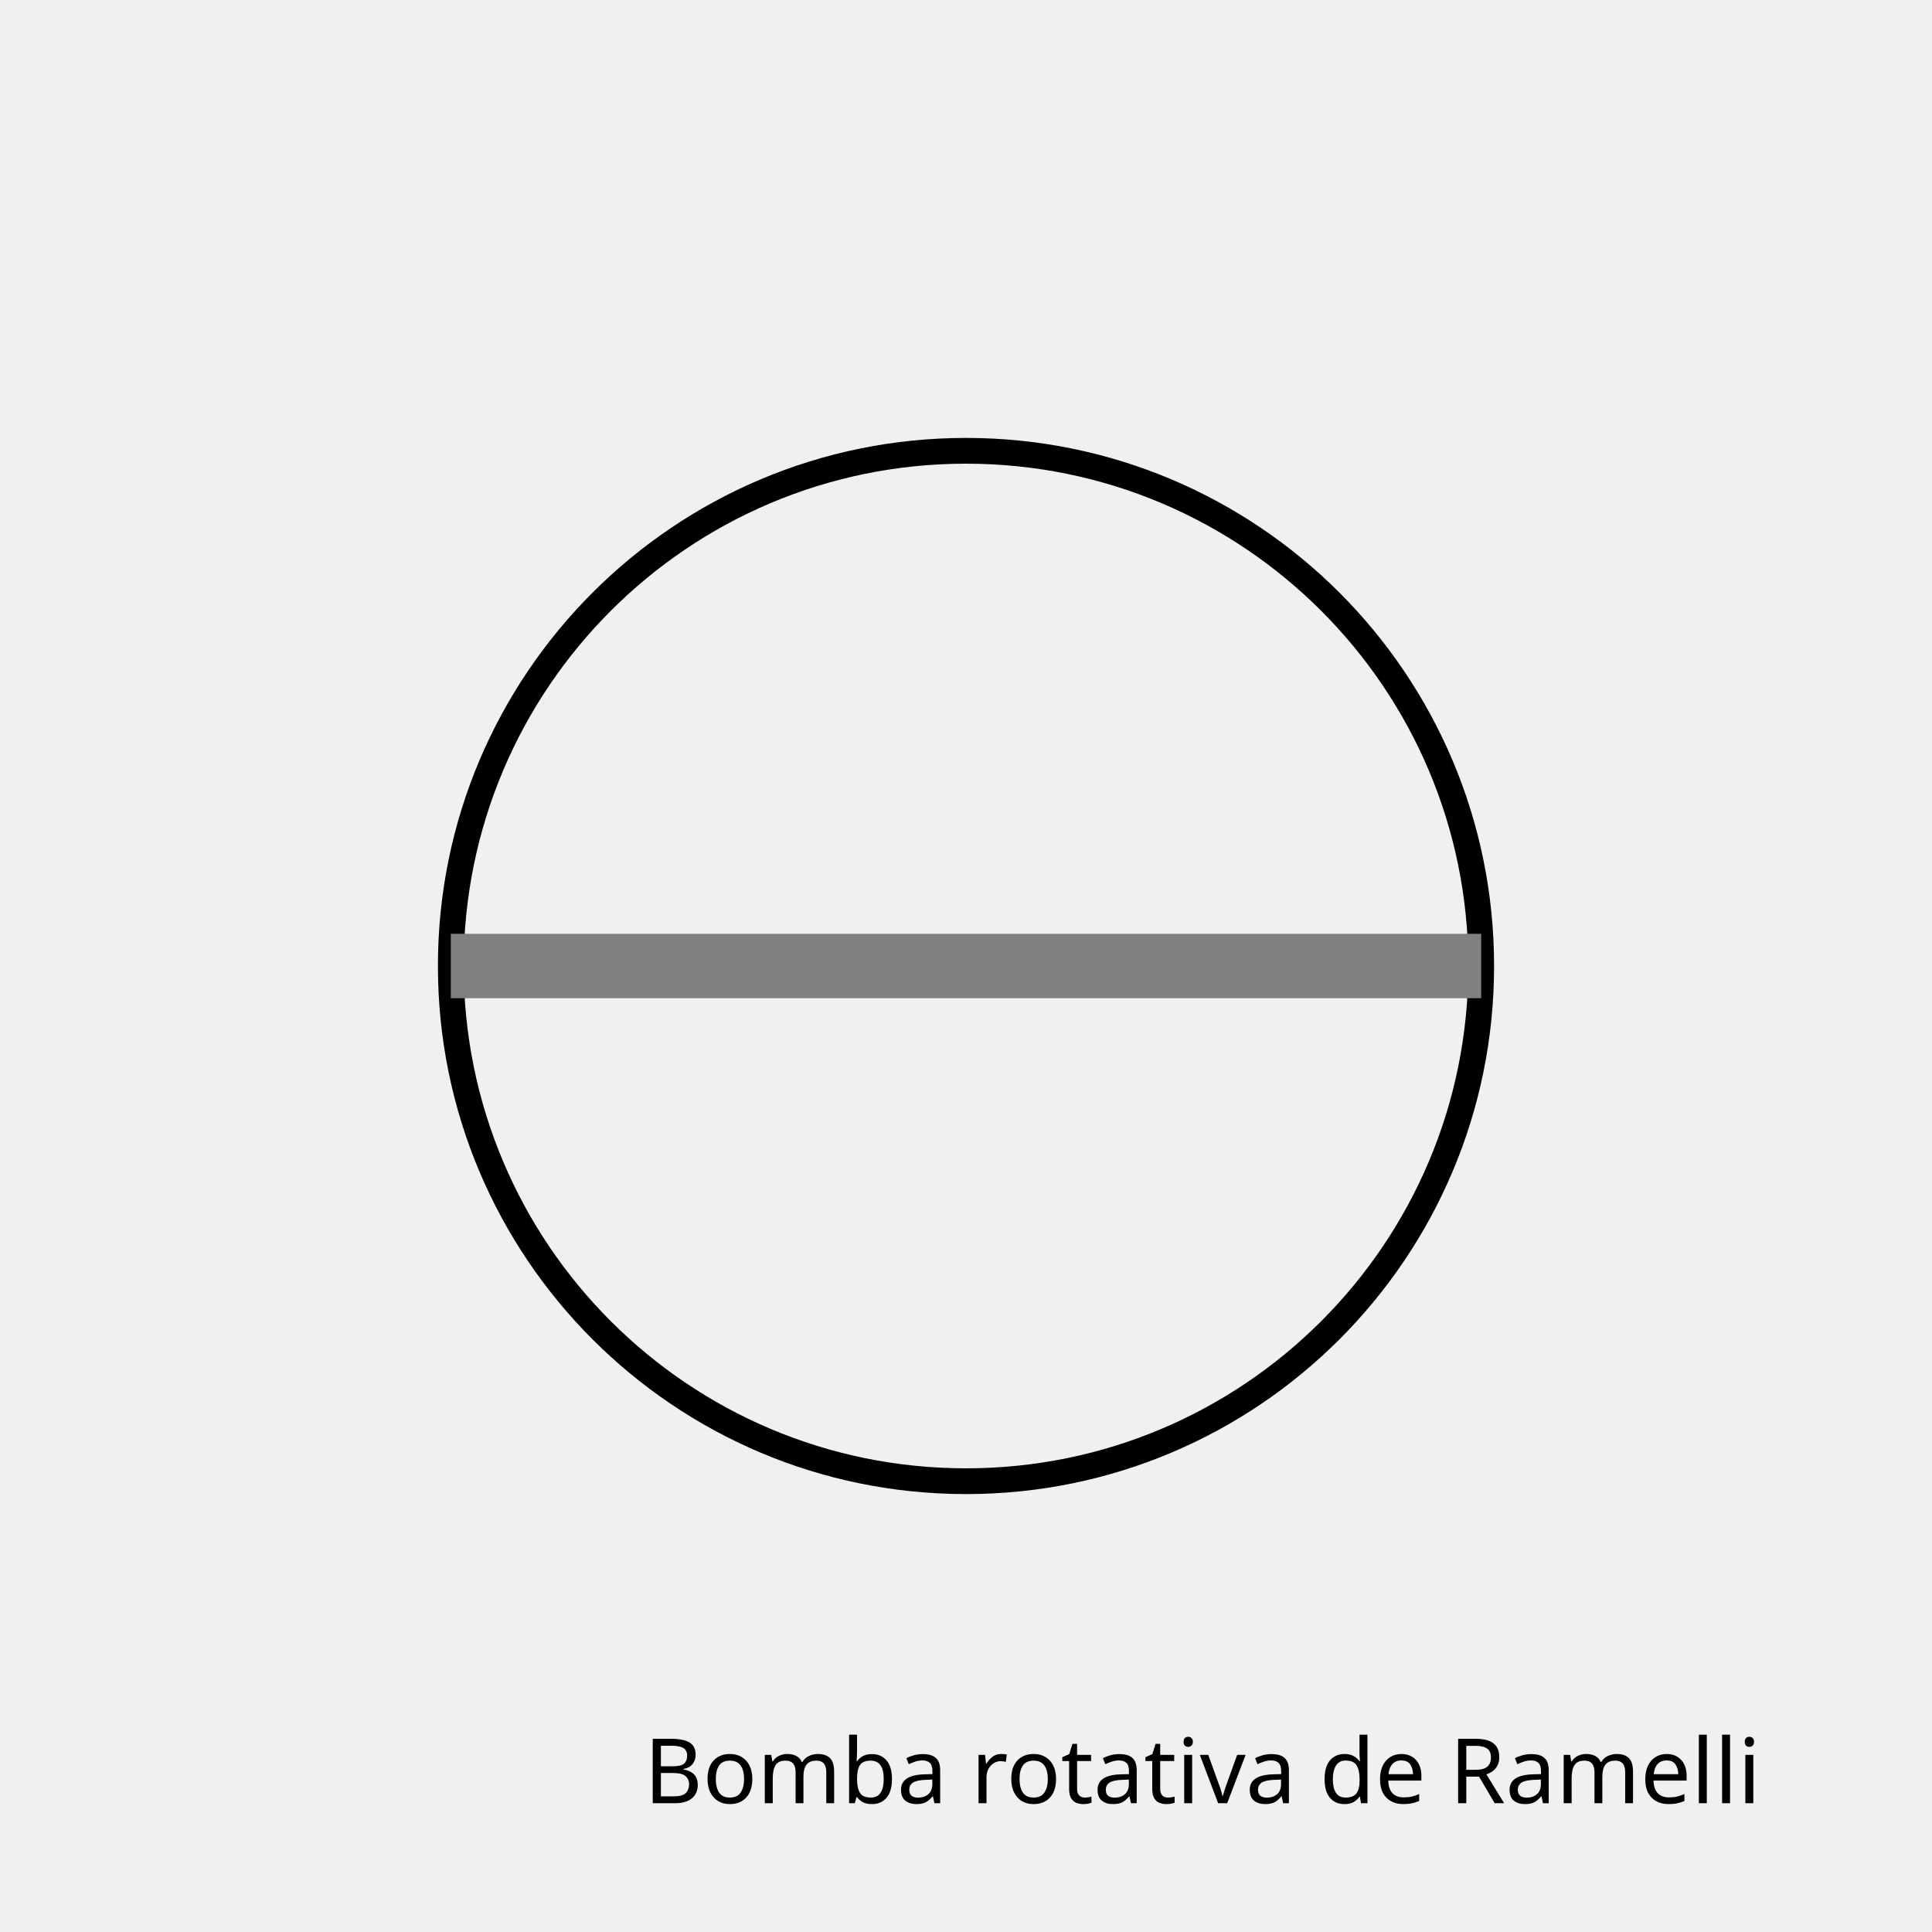
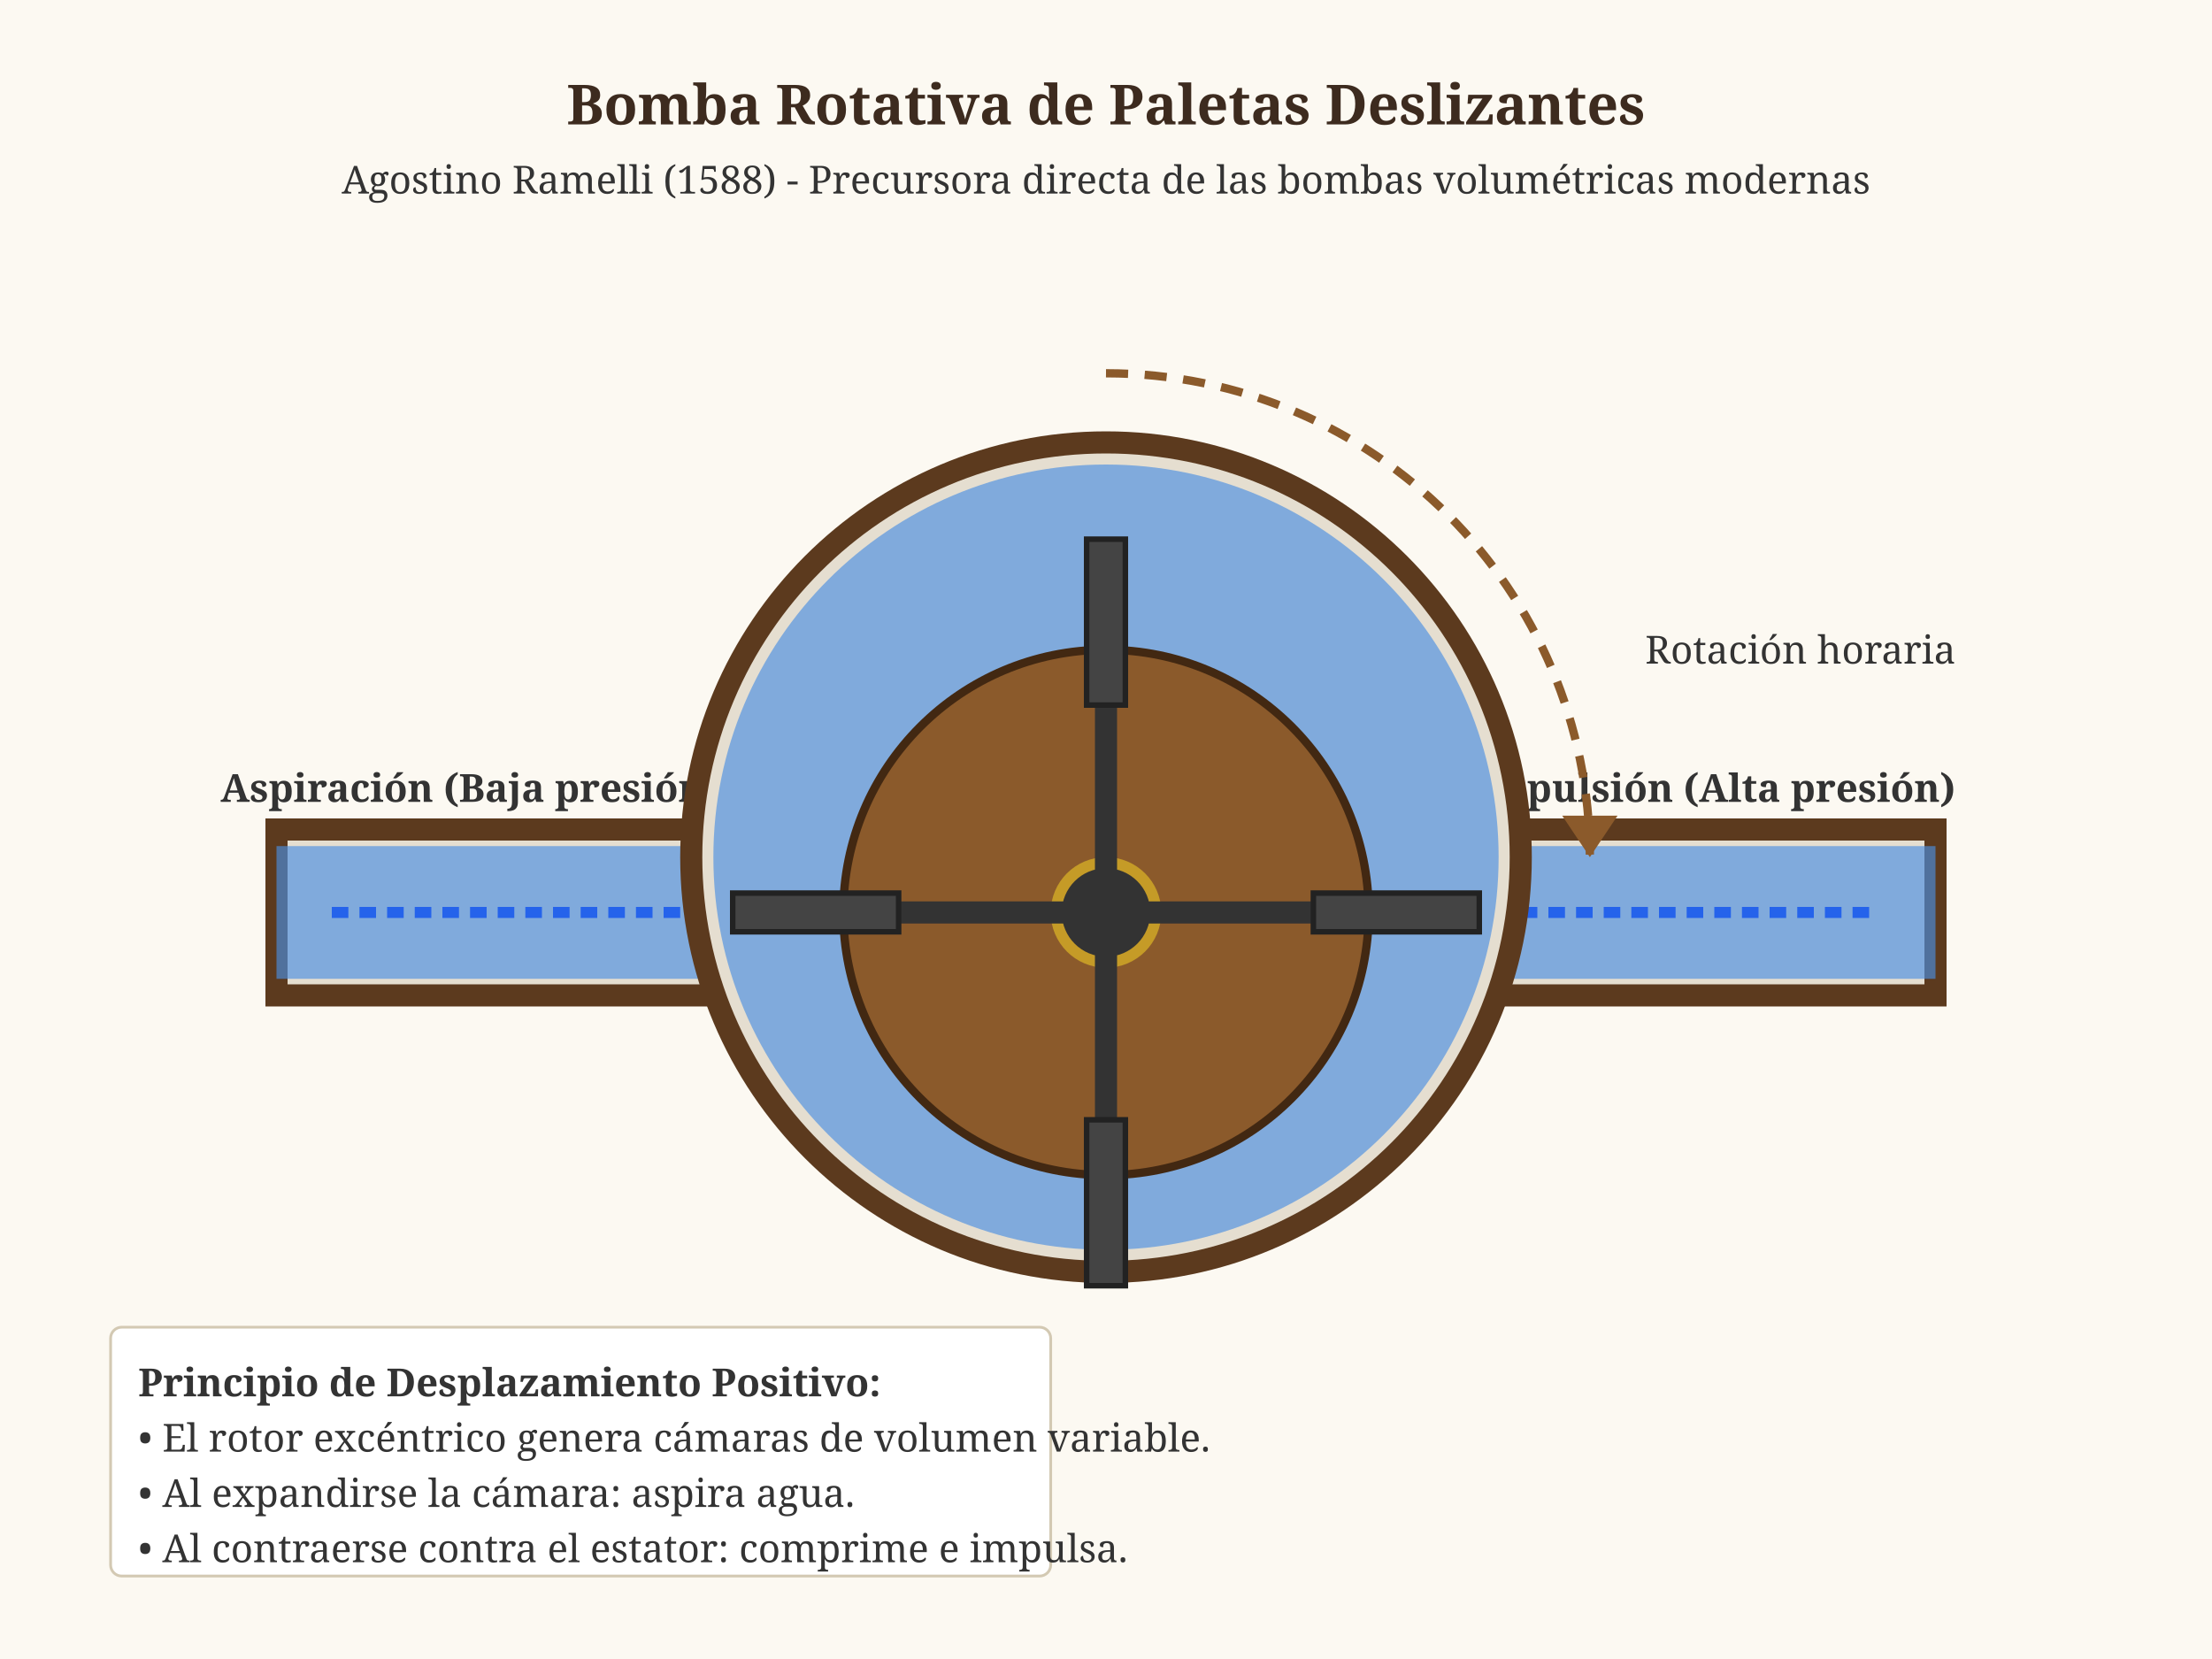
- <svg xmlns="http://www.w3.org/2000/svg" width="300" height="300">
-   <circle cx="150" cy="150" r="80" stroke="black" stroke-width="4" fill="none" />
-   <rect x="70" y="145" width="160" height="10" fill="gray" />
-   <text x="100" y="280" font-family="sans-serif" font-size="14">Bomba rotativa de Ramelli</text>
+ <svg xmlns="http://www.w3.org/2000/svg" viewBox="0 0 800 600">
+   <defs>
+     <style>
+       .rp-bg { fill: #fcf9f2; }
+       .rp-casing { fill: #e5ded0; stroke: #5c3a1e; stroke-width: 8; }
+       .rp-rotor { fill: #8b5a2b; stroke: #422812; stroke-width: 3; }
+       .rp-vane { fill: #444; stroke: #222; stroke-width: 2; }
+       .rp-water { fill: #4a90e2; fill-opacity: 0.65; }
+       .rp-title { font-family: 'Cinzel', serif; font-size: 20px; font-weight: bold; fill: #3d2b1f; }
+       .rp-text { font-family: 'EB Garamond', serif; font-size: 14px; fill: #333; }
+       
+       @keyframes anim-rotor-turn {
+         from { transform: rotate(0deg); }
+         to { transform: rotate(360deg); }
+       }
+       @keyframes anim-vane-slide-1 {
+         0%, 100% { transform: translate(0, -18px); }
+         50% { transform: translate(0, 18px); }
+       }
+       @keyframes anim-vane-slide-2 {
+         0%, 100% { transform: translate(-18px, 0); }
+         50% { transform: translate(18px, 0); }
+       }
+       @keyframes anim-water-flow {
+         0% { stroke-dashoffset: 0; }
+         100% { stroke-dashoffset: -20; }
+       }
+       
+       .rotor-assembly {
+         transform-origin: 400px 330px;
+         animation: anim-rotor-turn 5s linear infinite;
+       }
+       .vane-1 {
+         animation: anim-vane-slide-1 5s ease-in-out infinite;
+       }
+       .vane-2 {
+         animation: anim-vane-slide-2 5s ease-in-out infinite;
+       }
+       .flow-pulse {
+         stroke-dasharray: 6 4;
+         animation: anim-water-flow 0.8s linear infinite;
+       }
+     </style>
+   </defs>
+   <rect width="800" height="600" class="rp-bg" />
+   <text x="400" y="45" text-anchor="middle" class="rp-title">Bomba Rotativa de Paletas Deslizantes</text>
+   <text x="400" y="70" text-anchor="middle" class="rp-text">Agostino Ramelli (1588) - Precursora directa de las bombas volumétricas modernas</text>
+   <rect x="100" y="300" width="160" height="60" class="rp-casing" stroke-width="4" />
+   <rect x="100" y="306" width="160" height="48" class="rp-water" />
+   <path d="M 120 330 L 250 330" fill="none" stroke="#2563eb" stroke-width="4" class="flow-pulse" />
+   <text x="170" y="290" text-anchor="middle" class="rp-text" font-weight="bold">Aspiración (Baja presión)</text>
+   <rect x="540" y="300" width="160" height="60" class="rp-casing" stroke-width="4" />
+   <rect x="540" y="306" width="160" height="48" class="rp-water" />
+   <path d="M 550 330 L 680 330" fill="none" stroke="#2563eb" stroke-width="4" class="flow-pulse" />
+   <text x="620" y="290" text-anchor="middle" class="rp-text" font-weight="bold">Impulsión (Alta presión)</text>
+   <circle cx="400" cy="310" r="150" class="rp-casing" />
+   <circle cx="400" cy="310" r="142" class="rp-water" />
+   <g class="rotor-assembly">
+     <circle cx="400" cy="330" r="95" class="rp-rotor" />
+     <circle cx="400" cy="330" r="18" fill="#333" stroke="#c59b27" stroke-width="4" />
+     <line x1="400" y1="210" x2="400" y2="450" stroke="#333" stroke-width="8" />
+     <line x1="280" y1="330" x2="520" y2="330" stroke="#333" stroke-width="8" />
+     <rect x="393" y="195" width="14" height="60" class="rp-vane vane-1" />
+     <rect x="393" y="405" width="14" height="60" class="rp-vane vane-1" />
+     <rect x="265" y="323" width="60" height="14" class="rp-vane vane-2" />
+     <rect x="475" y="323" width="60" height="14" class="rp-vane vane-2" />
+   </g>
+   <path d="M 400 135 A 175 175 0 0 1 575 310" fill="none" stroke="#8b5a2b" stroke-width="3" stroke-dasharray="8 6" />
+   <polygon points="575,310 565,295 585,295" fill="#8b5a2b" />
+   <text x="595" y="240" class="rp-text">Rotación horaria</text>
+   <rect x="40" y="480" width="340" height="90" fill="#fff" stroke="#d3c9b3" rx="4" />
+   <text x="50" y="505" class="rp-text" font-weight="bold">Principio de Desplazamiento Positivo:</text>
+   <text x="50" y="525" class="rp-text">• El rotor excéntrico genera cámaras de volumen variable.</text>
+   <text x="50" y="545" class="rp-text">• Al expandirse la cámara: aspira agua.</text>
+   <text x="50" y="565" class="rp-text">• Al contraerse contra el estator: comprime e impulsa.</text>
</svg>
